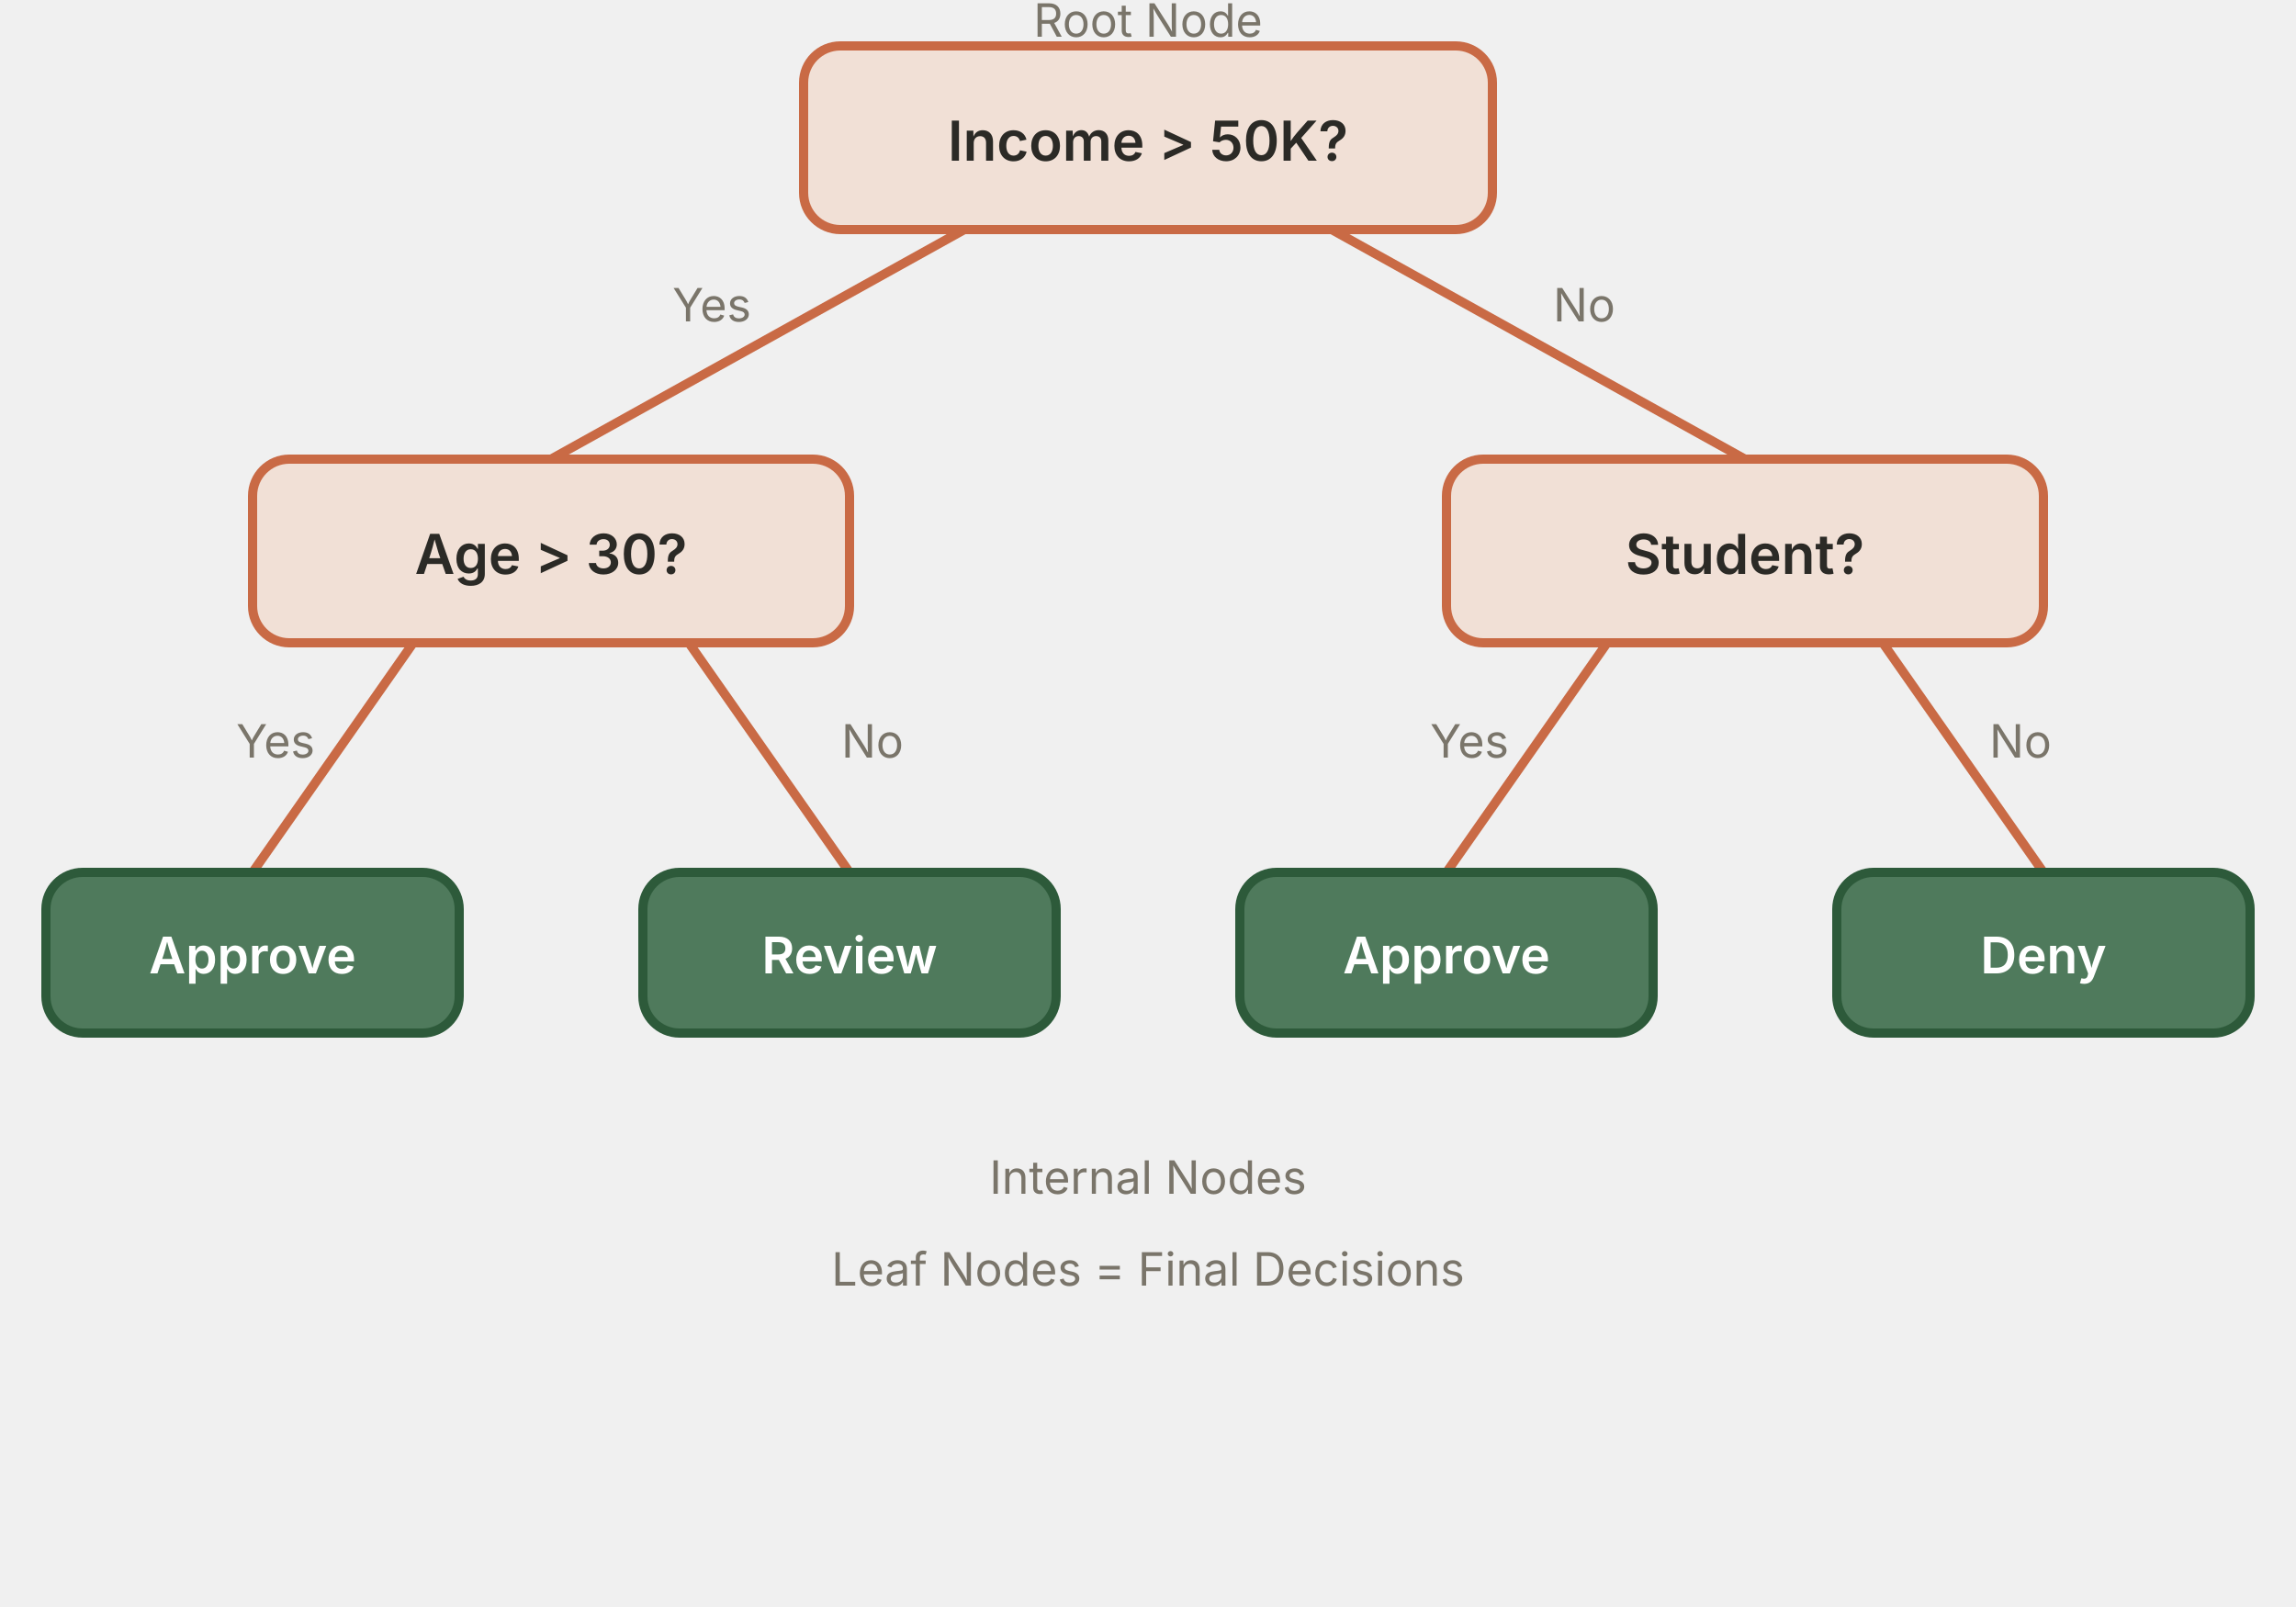
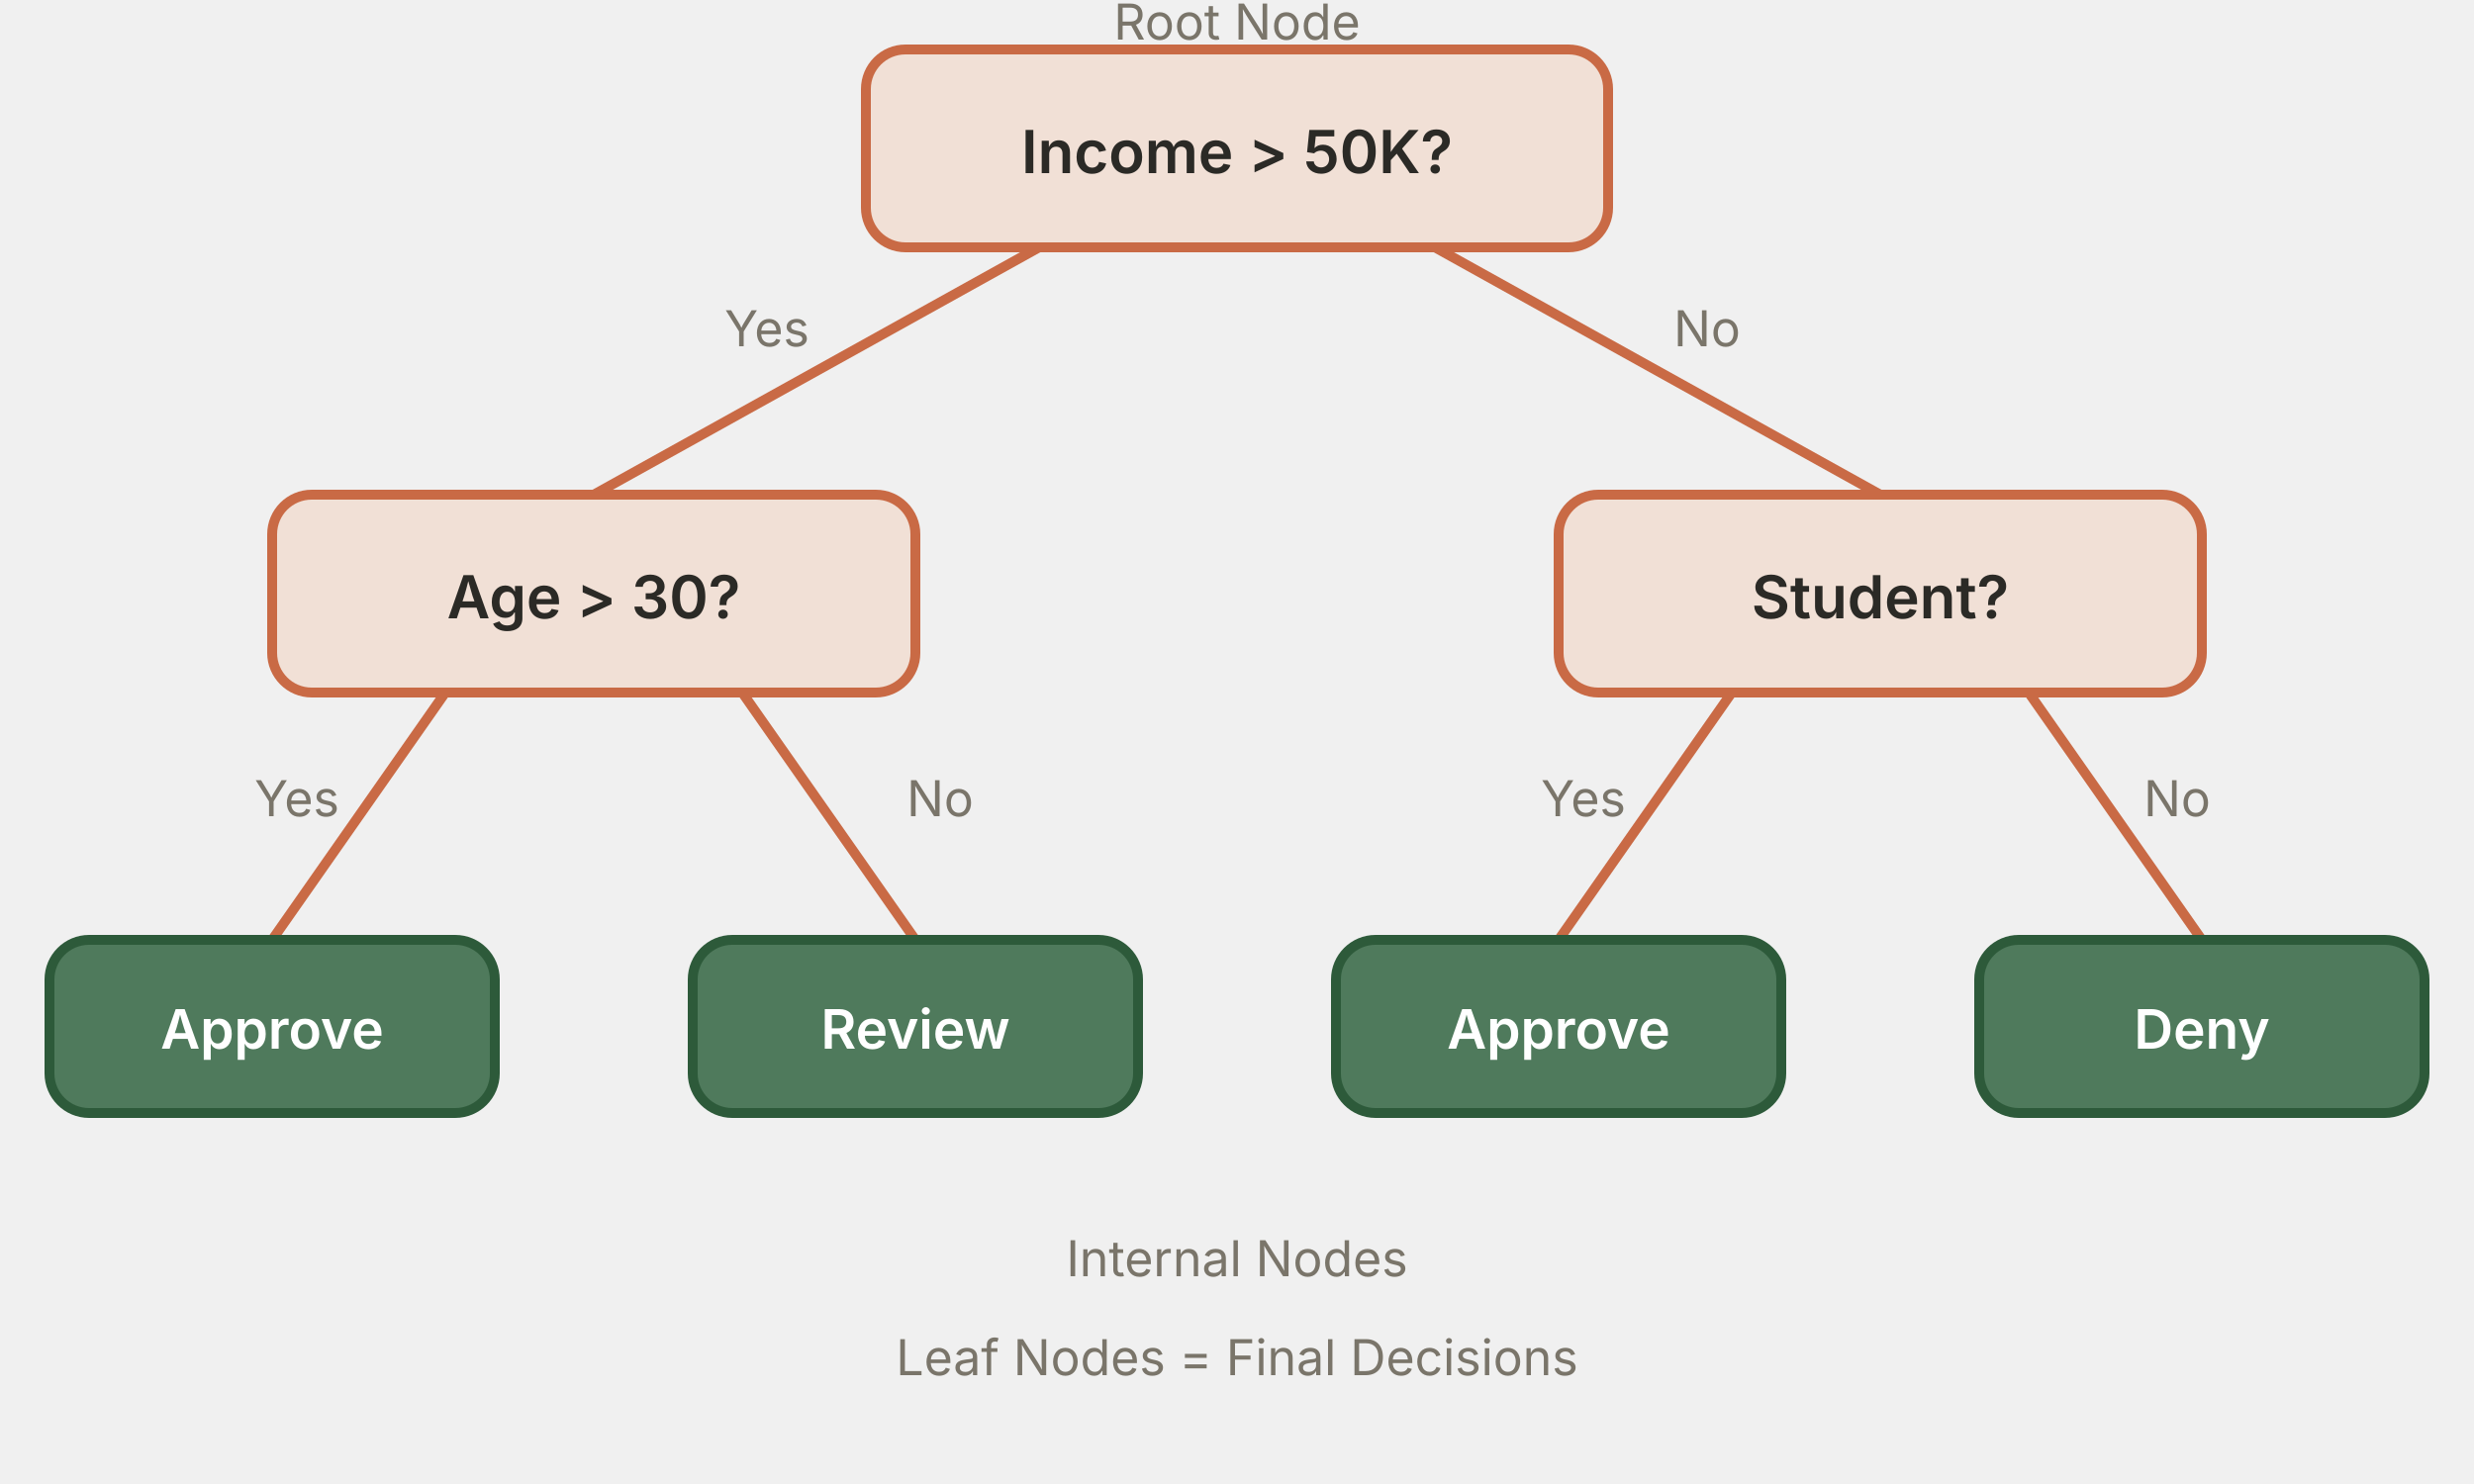
- <svg xmlns="http://www.w3.org/2000/svg" viewBox="0 0 500 350" font-family="Inter, sans-serif">
+ <svg xmlns="http://www.w3.org/2000/svg" viewBox="0 0 500 300" font-family="Inter, sans-serif">
  <defs>
    <style>
-       .node { fill: #F1E0D6; stroke: #C96A45; stroke-width: 2; rx: 8; }
-       .leaf { fill: #4F7A5C; stroke: #2D5A3A; stroke-width: 2; rx: 8; }
+       .node { fill: #F1E0D6; stroke: #C96A45; stroke-width: 2; }
+       .leaf { fill: #4F7A5C; stroke: #2D5A3A; stroke-width: 2; }
      .text { fill: #2B2A26; font-size: 12px; font-weight: 600; text-anchor: middle; }
      .text-leaf { fill: #fff; font-size: 11px; font-weight: 600; text-anchor: middle; }
      .line { stroke: #C96A45; stroke-width: 2; fill: none; }
      .label { fill: #7A756A; font-size: 10px; text-anchor: middle; }
    </style>
  </defs>
-   <rect class="node" x="175" y="10" width="150" height="40" />
+   <rect class="node" x="175" y="10" width="150" height="40" rx="8" />
  <text class="text" x="250" y="35">Income &gt; 50K?</text>
  <text class="label" x="250" y="8" fill="#C96A45" font-size="9">Root Node</text>
  <line class="line" x1="210" y1="50" x2="120" y2="100" />
  <line class="line" x1="290" y1="50" x2="380" y2="100" />
  <text class="label" x="155" y="70">Yes</text>
  <text class="label" x="345" y="70">No</text>
-   <rect class="node" x="55" y="100" width="130" height="40" />
+   <rect class="node" x="55" y="100" width="130" height="40" rx="8" />
  <text class="text" x="120" y="125">Age &gt; 30?</text>
-   <rect class="node" x="315" y="100" width="130" height="40" />
+   <rect class="node" x="315" y="100" width="130" height="40" rx="8" />
  <text class="text" x="380" y="125">Student?</text>
  <line class="line" x1="90" y1="140" x2="55" y2="190" />
  <line class="line" x1="150" y1="140" x2="185" y2="190" />
  <line class="line" x1="350" y1="140" x2="315" y2="190" />
  <line class="line" x1="410" y1="140" x2="445" y2="190" />
  <text class="label" x="60" y="165">Yes</text>
  <text class="label" x="190" y="165">No</text>
  <text class="label" x="320" y="165">Yes</text>
  <text class="label" x="440" y="165">No</text>
-   <rect class="leaf" x="10" y="190" width="90" height="35" />
+   <rect class="leaf" x="10" y="190" width="90" height="35" rx="8" />
  <text class="text-leaf" x="55" y="212">Approve</text>
-   <rect class="leaf" x="140" y="190" width="90" height="35" />
+   <rect class="leaf" x="140" y="190" width="90" height="35" rx="8" />
  <text class="text-leaf" x="185" y="212">Review</text>
-   <rect class="leaf" x="270" y="190" width="90" height="35" />
+   <rect class="leaf" x="270" y="190" width="90" height="35" rx="8" />
  <text class="text-leaf" x="315" y="212">Approve</text>
-   <rect class="leaf" x="400" y="190" width="90" height="35" />
+   <rect class="leaf" x="400" y="190" width="90" height="35" rx="8" />
  <text class="text-leaf" x="445" y="212">Deny</text>
-   <text class="label" x="250" y="260" font-size="11">Internal Nodes</text>
-   <text class="label" x="250" y="280" font-size="11" fill="#4F7A5C">Leaf Nodes = Final Decisions</text>
+   <text class="label" x="250" y="258" font-size="11">Internal Nodes</text>
+   <text class="label" x="250" y="278" font-size="11" fill="#4F7A5C">Leaf Nodes = Final Decisions</text>
</svg>
